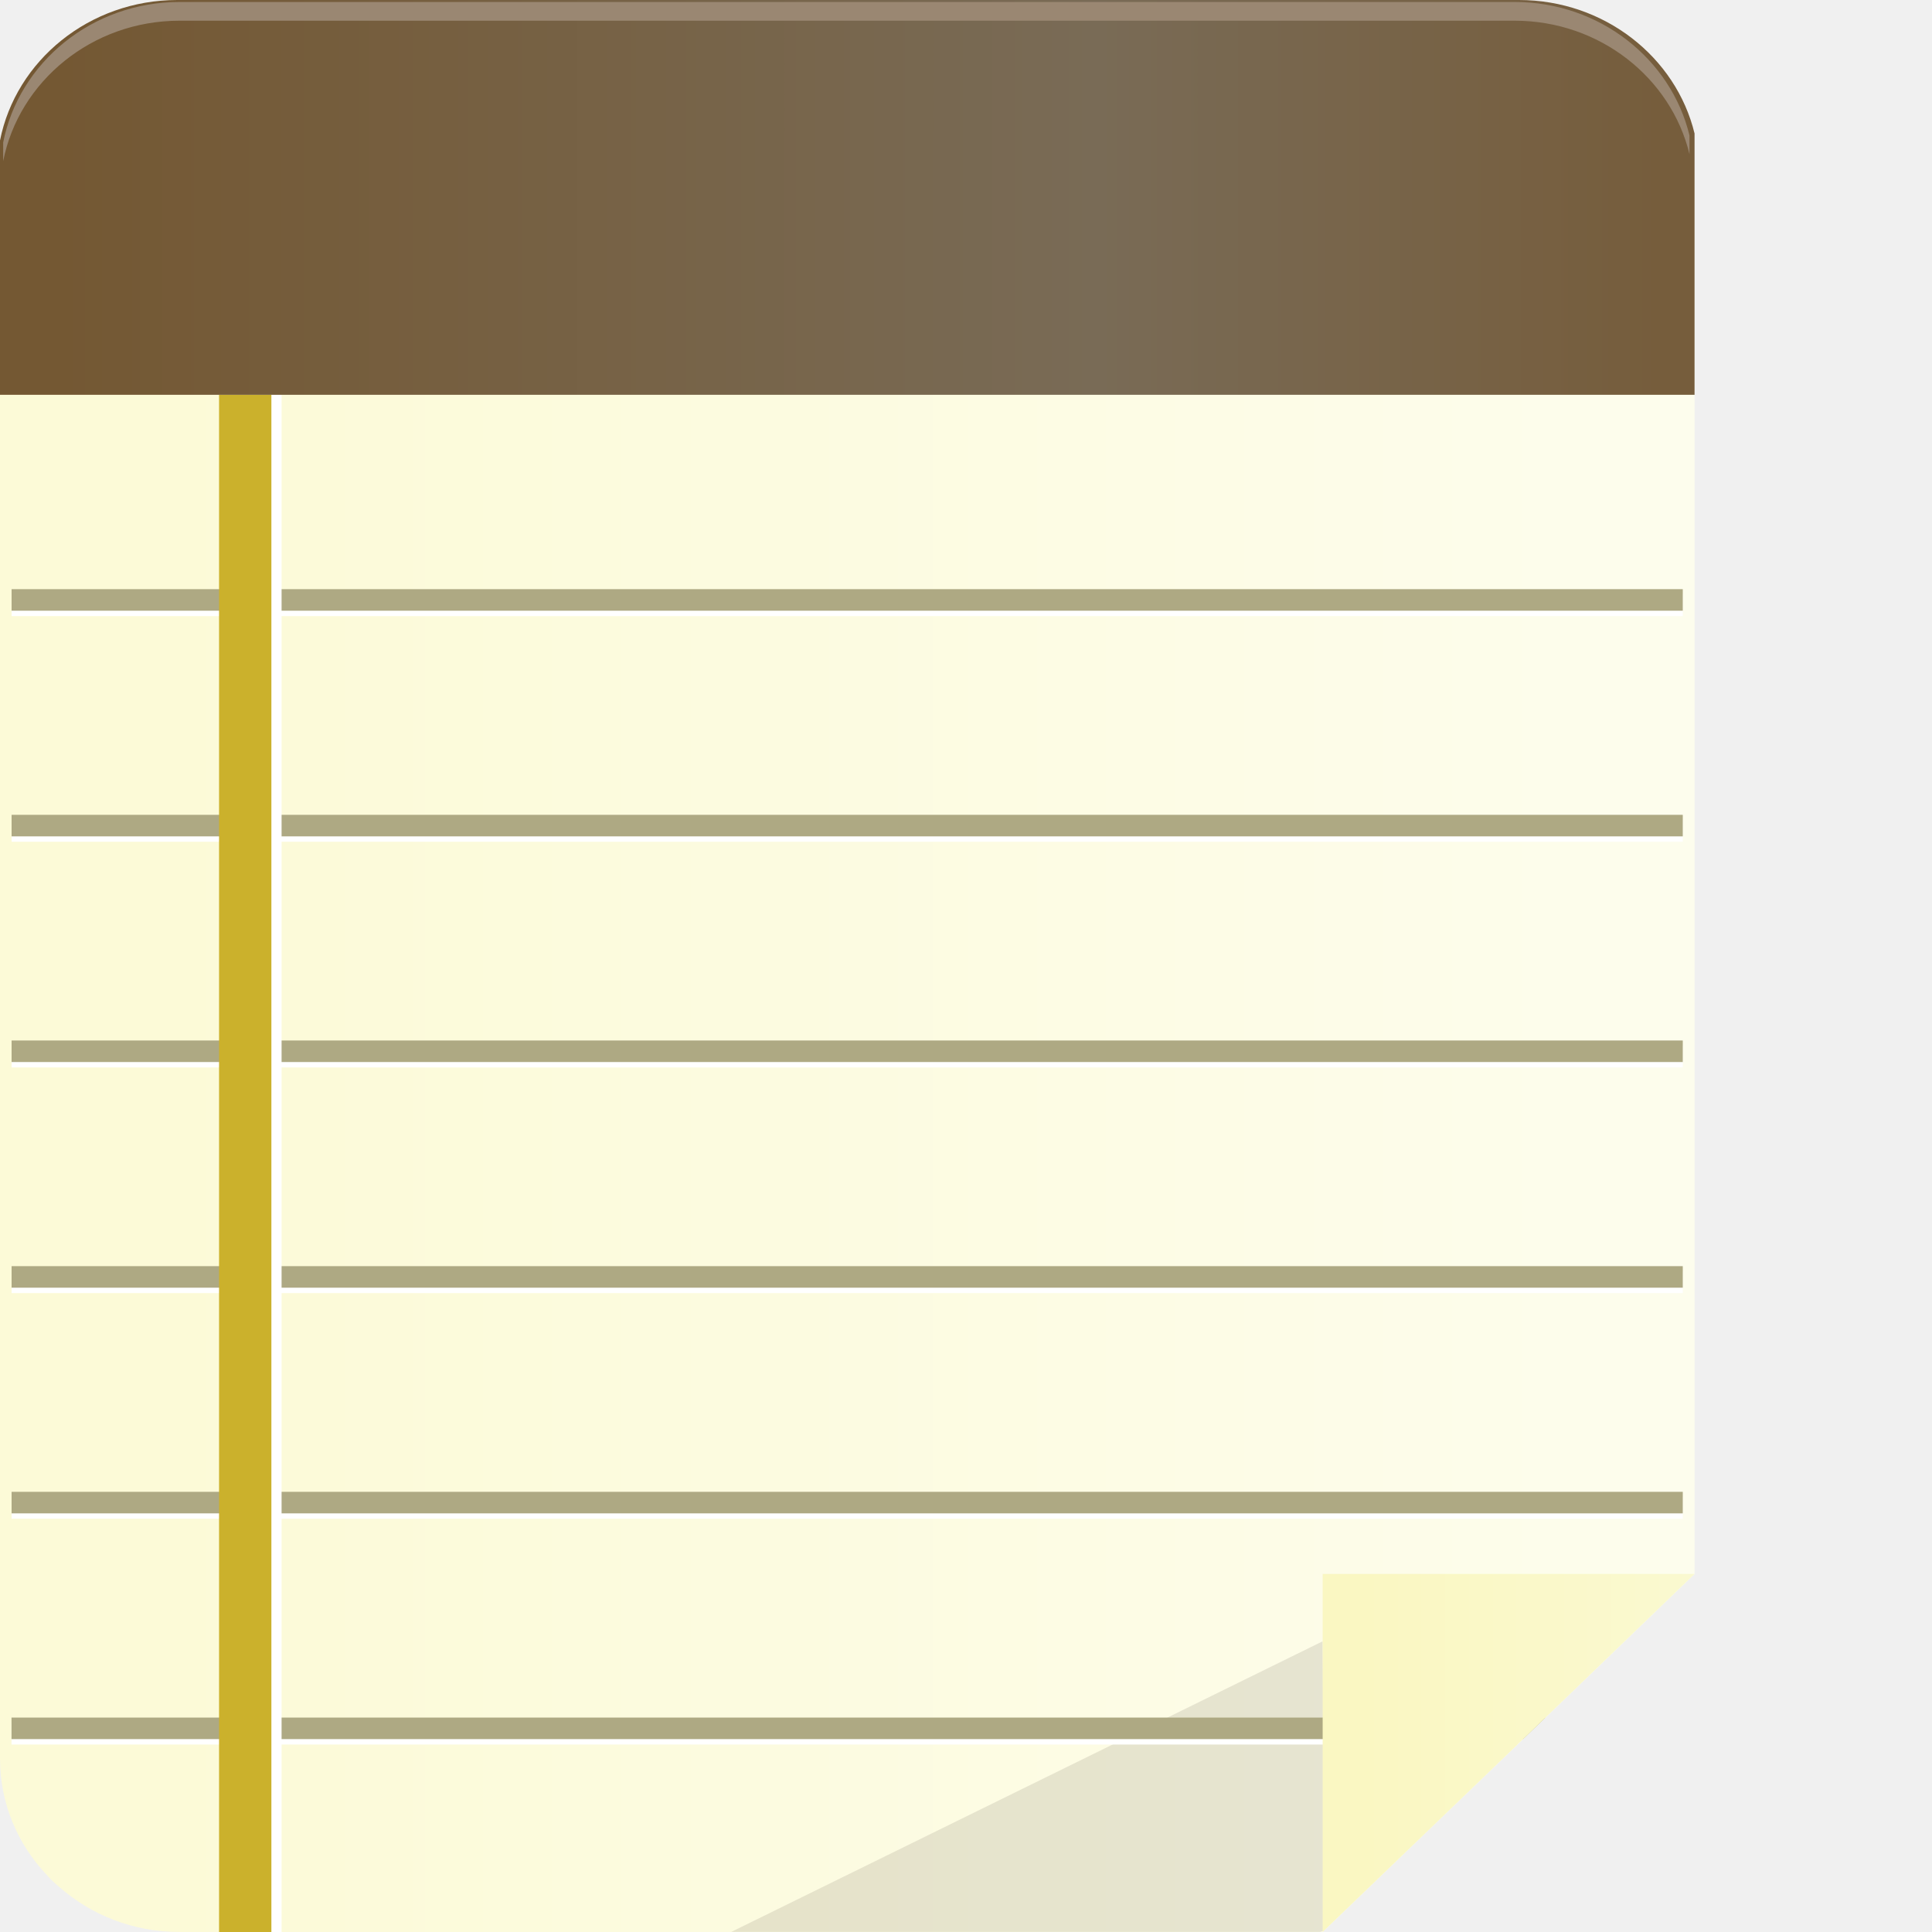
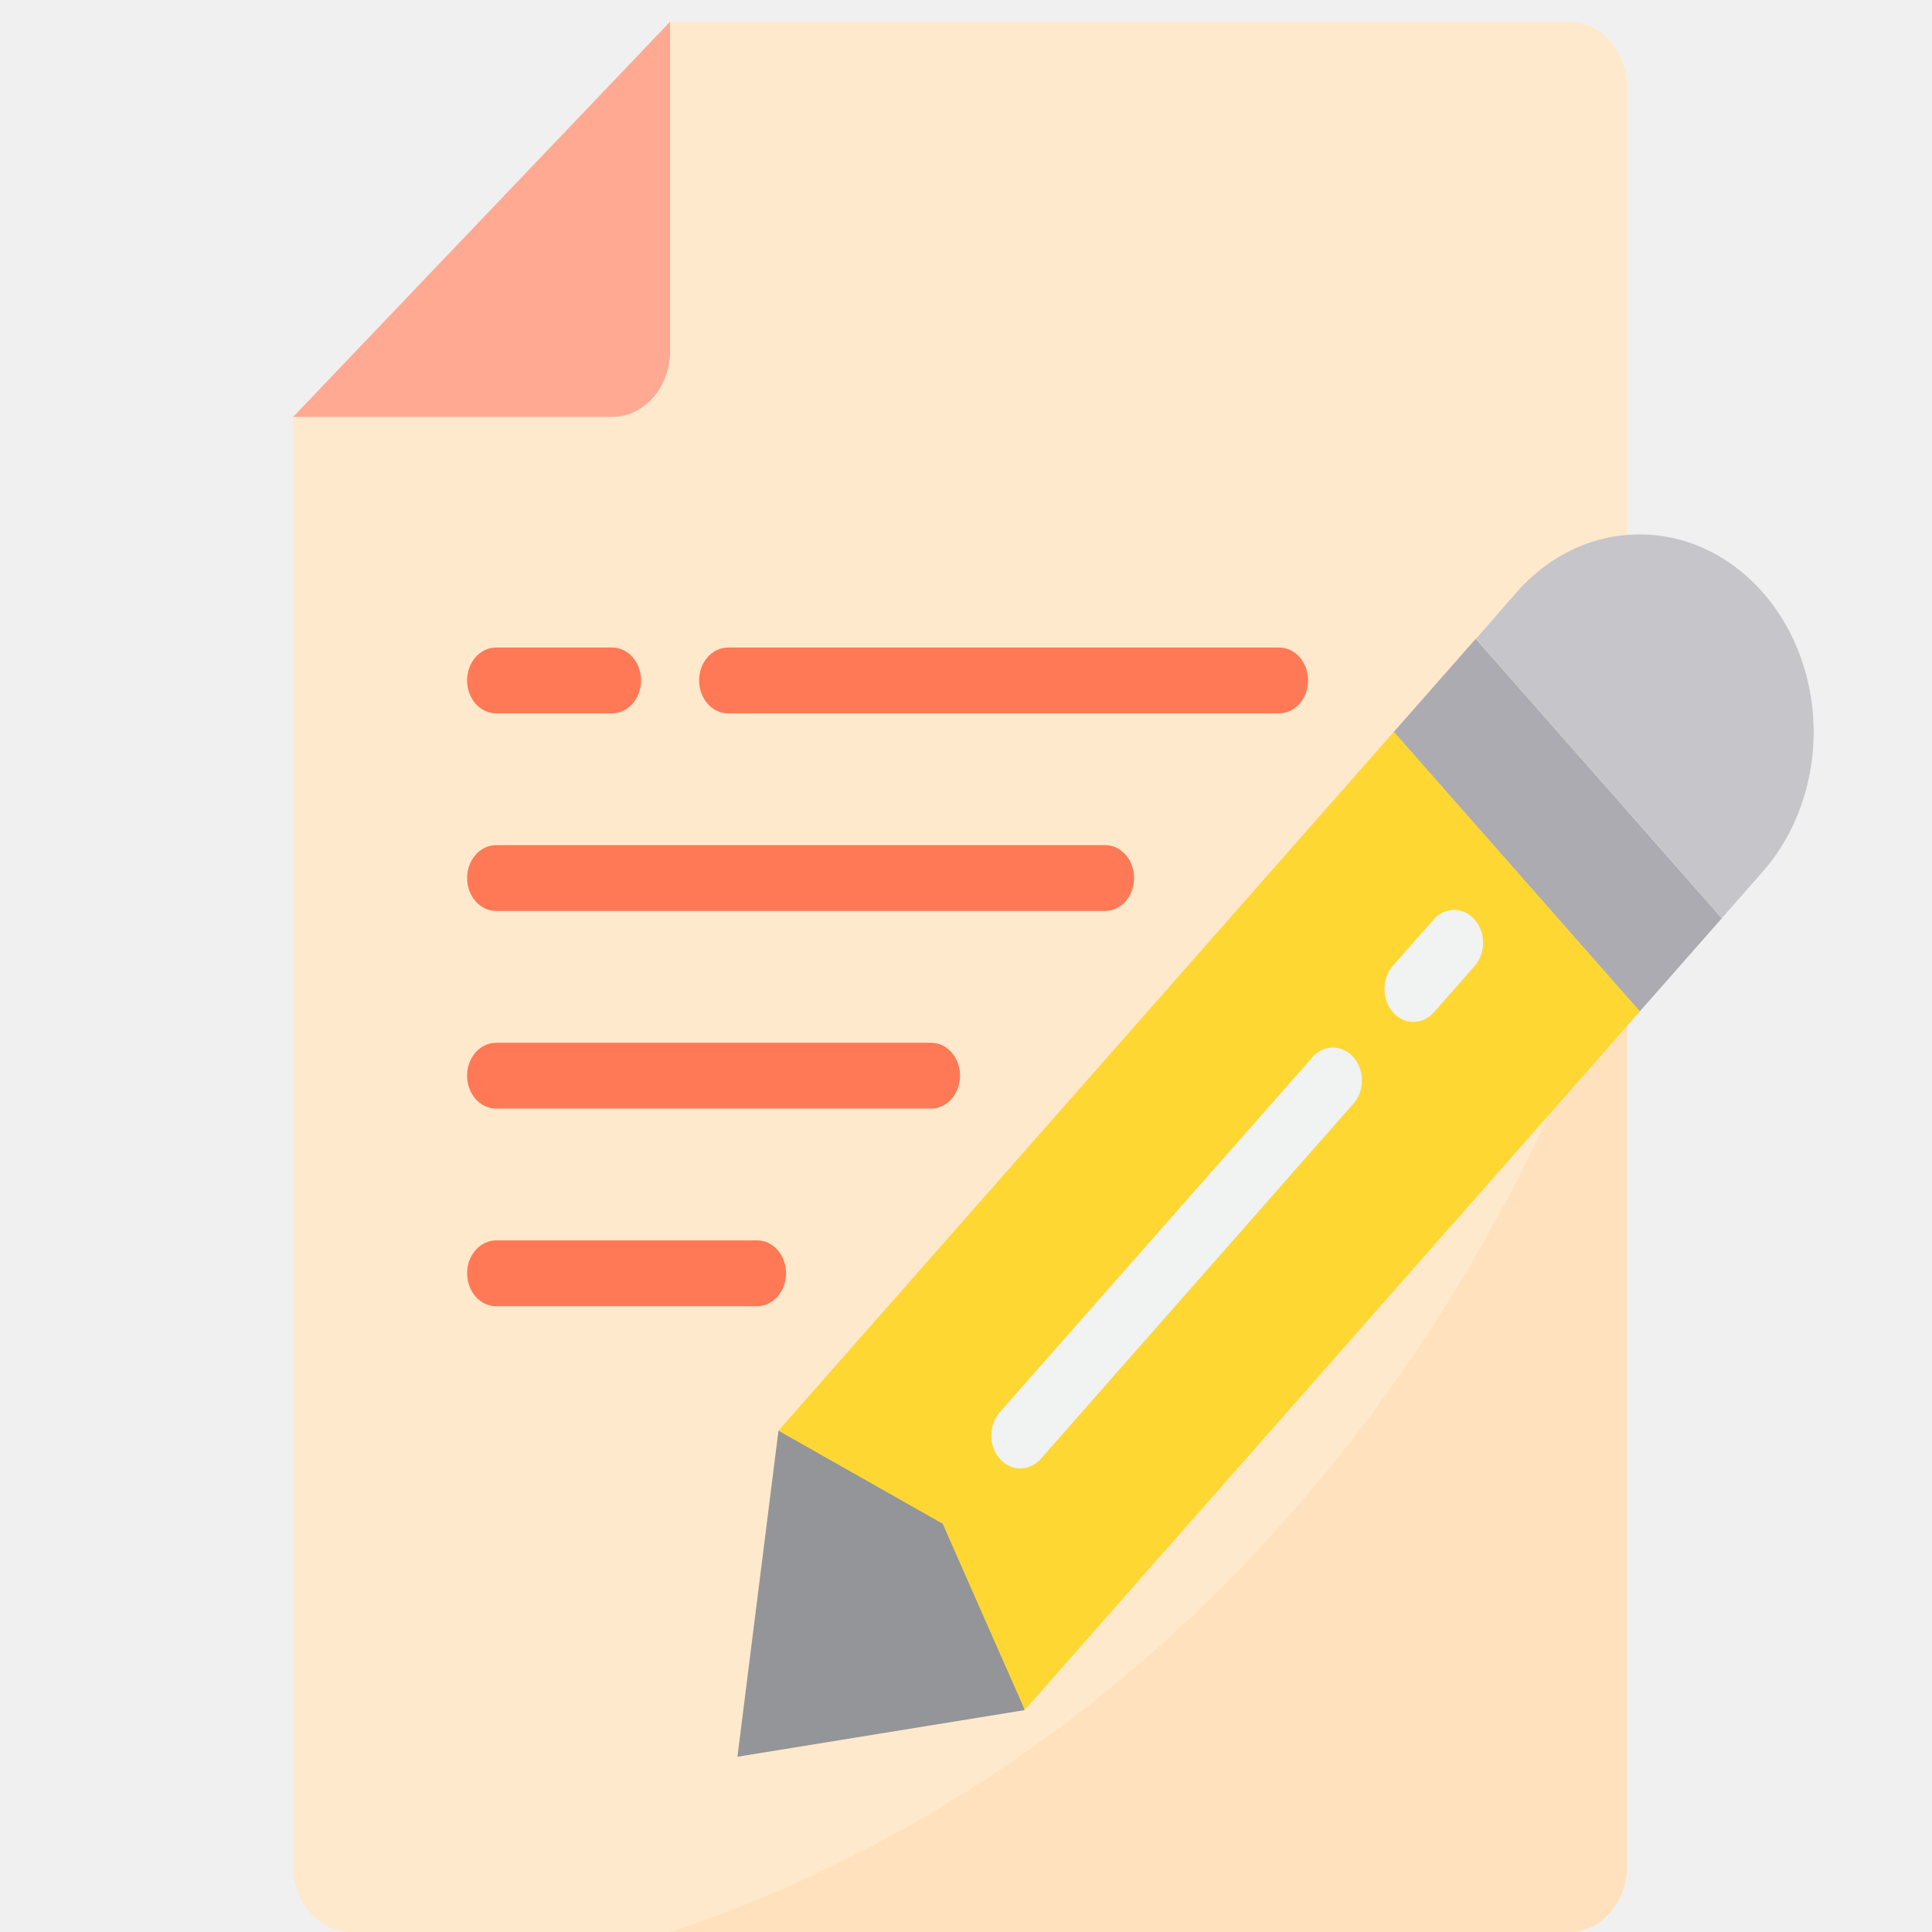
- <svg xmlns="http://www.w3.org/2000/svg" version="1.1" id="_x36_" viewBox="0 0 512 512" xml:space="preserve">
-   <g>
-     <defs>
-       <filter id="Adobe_OpacityMaskFilter" filterUnits="userSpaceOnUse" x="0" y="0" width="449.074" height="512">
-         <feFlood style="flood-color:white;flood-opacity:1" result="back" />
-         <feBlend in="SourceGraphic" in2="back" mode="normal" />
-       </filter>
-     </defs>
-     <mask maskUnits="userSpaceOnUse" x="0" y="0" width="449.074" height="512" id="SVGID_1_">
-       <g style="filter:url(#Adobe_OpacityMaskFilter);">
-         <defs>
-           <filter id="Adobe_OpacityMaskFilter_1_" filterUnits="userSpaceOnUse" x="0" y="0" width="449.074" height="512">
-             <feFlood style="flood-color:white;flood-opacity:1" result="back" />
-             <feBlend in="SourceGraphic" in2="back" mode="normal" />
-           </filter>
-         </defs>
-         <mask maskUnits="userSpaceOnUse" x="0" y="0" width="449.074" height="512" id="SVGID_1_">
-           <g style="filter:url(#Adobe_OpacityMaskFilter_1_);">
- 				</g>
-         </mask>
-         <linearGradient id="SVGID_2_" gradientUnits="userSpaceOnUse" x1="0" y1="256" x2="449.074" y2="256">
-           <stop offset="0.101" style="stop-color:#F6F6F6" />
-           <stop offset="1" style="stop-color:#FFFFFF" />
-         </linearGradient>
-         <path style="mask:url(#SVGID_1_);fill:url(#SVGID_2_);" d="M449.074,45.881v371.248l-46.923,45.209l-51.108,49.158L350.521,512     H47.619c-12.385,0-23.547-4.538-32.008-12.017c-1.134-0.924-2.18-1.932-3.139-3.025C4.709,488.808,0,477.967,0,466.035V45.881     c0-2.941,0.261-5.798,0.872-8.655C5.059,16.05,24.421,0,47.619,0h353.835c18.403,0,34.45,10.167,42.3,24.957     c1.744,3.277,3.139,6.723,4.011,10.42C448.638,38.738,449.074,42.268,449.074,45.881z" />
-       </g>
-     </mask>
-     <linearGradient id="SVGID_3_" gradientUnits="userSpaceOnUse" x1="0" y1="256" x2="449.074" y2="256">
-       <stop offset="0.101" style="stop-color:#FCFAD7" />
-       <stop offset="1" style="stop-color:#FDFDED" />
-     </linearGradient>
-     <path style="fill:url(#SVGID_3_);" d="M449.074,45.881v371.248l-46.923,45.209l-51.108,49.158L350.521,512H47.619   c-12.385,0-23.547-4.538-32.008-12.017c-1.134-0.924-2.18-1.932-3.139-3.025C4.709,488.808,0,477.967,0,466.035V45.881   c0-2.941,0.261-5.798,0.872-8.655C5.059,16.05,24.421,0,47.619,0h353.835c18.403,0,34.45,10.167,42.3,24.957   c1.744,3.277,3.139,6.723,4.011,10.42C448.638,38.738,449.074,42.268,449.074,45.881z" />
-     <polygon style="opacity:0.2;fill:#8D8275;" points="350.521,434.961 193.794,511.975 349.823,511.975 350.521,511.771    351.043,511.566  " />
-     <g>
-       <g>
-         <g>
-           <rect x="3.074" y="217.364" style="fill:#FFFFFF;" width="442.879" height="5.71" />
-         </g>
-         <g>
-           <rect x="3.074" y="215.937" style="fill:#AEA983;" width="442.879" height="5.71" />
-         </g>
-       </g>
-       <g>
-         <g>
-           <rect x="3.074" y="157.561" style="fill:#FFFFFF;" width="442.879" height="5.71" />
-         </g>
-         <g>
-           <rect x="3.074" y="156.134" style="fill:#AEA983;" width="442.879" height="5.71" />
-         </g>
-       </g>
-       <g>
-         <g>
-           <rect x="3.074" y="277.169" style="fill:#FFFFFF;" width="442.879" height="5.709" />
-         </g>
-         <g>
-           <rect x="3.074" y="275.74" style="fill:#AEA983;" width="442.879" height="5.71" />
-         </g>
-       </g>
-       <g>
-         <g>
-           <rect x="3.074" y="336.971" style="fill:#FFFFFF;" width="442.879" height="5.709" />
-         </g>
-         <g>
-           <rect x="3.074" y="335.543" style="fill:#AEA983;" width="442.879" height="5.71" />
-         </g>
-       </g>
-       <g>
-         <g>
-           <rect x="3.074" y="396.775" style="fill:#FFFFFF;" width="442.879" height="5.71" />
-         </g>
-         <g>
-           <rect x="3.074" y="395.348" style="fill:#AEA983;" width="442.879" height="5.709" />
-         </g>
-       </g>
-       <g>
-         <g>
-           <polygon style="fill:#FFFFFF;" points="408.081,456.599 402.152,462.313 3.052,462.313 3.052,456.599     " />
-         </g>
-         <g>
-           <polygon style="fill:#AEA983;" points="409.564,455.17 403.634,460.884 3.052,460.884 3.052,455.17     " />
-         </g>
-       </g>
+ <svg xmlns="http://www.w3.org/2000/svg" id="eYKc7lfNmvU1" viewBox="0 0 73 73" shape-rendering="geometricPrecision" text-rendering="geometricPrecision" project-id="90fe000b3b2e4f81ad66ea30775e8cd1" export-id="ca10bf5711854098a9a5a03d96d224a2" cached="false">
+   <g transform="matrix(1.435426 0 0 1.63022 -11.89305 -22.00303)">
+     <g transform="translate(16 14)">
+       <path d="M35.116,1.527C35.113,0.685,34.431,0.003,33.589,0h-23.665v7.634c0,.843-.684,1.527-1.527,1.527h-8.397v33.589c.003.842.685,1.524,1.527,1.527h32.062c.842-.003,1.524-.685,1.527-1.527v-41.223Z" fill="#ffe9cc" />
+       <polygon points="11.697,40.214 12.777,32.657 17.635,34.276 19.255,39.134" fill="#939598" />
+       <path d="M9.924,44.276h23.665c.843,0,1.527-.684,1.527-1.527v-22.069C30.946,32.103,21.594,40.862,9.924,44.276Z" fill="#ffe2bd" />
+       <polygon points="28.971,16.463 31.13,14.304 37.608,20.781 35.449,22.94" fill="#acabb1" />
+       <path d="M34.958,11.909c-.258.025-.514.074-.763.145-.75.214-1.434.615-1.985,1.168l-1.076,1.084l6.473,6.473l1.076-1.076c1.374-1.373,1.733-3.463.895-5.215s-2.689-2.786-4.62-2.579Z" fill="#c6c5ca" />
+       <path d="M28.975,16.459L12.776,32.657l4.324,2.157l9.713-9.716-9.713,9.716.975,1.949l1.186,2.366L34.963,23.429l.489-.489-1.254-1.253-5.223-5.229Zm.069,6.408l1.08-1.079-1.08,1.079Z" fill="#ffd733" />
+       <path d="M9.924,7.634v-7.634L0,9.161h8.397c.843,0,1.527-.684,1.527-1.527Z" fill="#ffa993" />
+       <path d="M19.143,33.532c-.309 0-.588-.186-.706-.471s-.053-.614.166-.833l8.192-8.189c.187-.215.479-.308.756-.24.277.067.494.283.561.56.068.277-.024.568-.239.756l-8.19,8.193c-.143.143-.337.224-.54.224Z" fill="#f1f2f2" />
+       <path d="M29.492,23.183c-.309-0-.587-.186-.705-.472-.118-.285-.053-.614.165-.832l1.079-1.079c.3-.289.776-.285,1.07.009s.299.77.009,1.07l-1.079,1.079c-.143.144-.337.224-.54.224Z" fill="#f1f2f2" />
+       <path d="M21.375,20.611h-16.031c-.422,0-.763-.342-.763-.763s.342-.763.763-.763h16.031c.422,0,.763.342.763.763s-.342.763-.763.763Z" fill="#ff7956" />
+       <path d="M16.794,25.192h-11.451c-.422,0-.763-.342-.763-.763s.342-.763.763-.763h11.451c.422,0,.763.342.763.763s-.342.763-.763.763Z" fill="#ff7956" />
+       <path d="M12.214,29.772h-6.87c-.422,0-.763-.342-.763-.763s.342-.763.763-.763h6.87c.422,0,.763.342.763.763s-.342.763-.763.763Z" fill="#ff7956" />
+       <path d="M25.955,16.031h-14.504c-.422,0-.763-.342-.763-.763s.342-.763.763-.763h14.504c.422,0,.763.342.763.763s-.342.763-.763.763Z" fill="#ff7956" />
+       <path d="M8.397,16.031h-3.054c-.422,0-.763-.342-.763-.763s.342-.763.763-.763h3.054c.422,0,.763.342.763.763s-.342.763-.763.763Z" fill="#ff7956" />
    </g>
-     <g>
-       <rect x="59.971" y="104.619" style="fill:#FFFFFF;" width="14.652" height="407.381" />
-       <rect x="58.052" y="104.619" style="fill:#CBB12C;" width="13.867" height="407.381" />
-     </g>
-     <linearGradient id="SVGID_4_" gradientUnits="userSpaceOnUse" x1="350.521" y1="464.54" x2="449.074" y2="464.54">
-       <stop offset="0.106" style="stop-color:#FAF7C2" />
-       <stop offset="1" style="stop-color:#FAF9D0" />
-     </linearGradient>
-     <polygon style="fill:url(#SVGID_4_);" points="449.074,417.104 402.152,462.313 350.521,511.976 350.521,417.104  " />
-     <defs>
-       <filter id="Adobe_OpacityMaskFilter_2_" filterUnits="userSpaceOnUse" x="0" y="0" width="449.074" height="104.619">
-         <feFlood style="flood-color:white;flood-opacity:1" result="back" />
-         <feBlend in="SourceGraphic" in2="back" mode="normal" />
-       </filter>
-     </defs>
-     <mask maskUnits="userSpaceOnUse" x="0" y="0" width="449.074" height="104.619" id="SVGID_5_">
-       <g style="filter:url(#Adobe_OpacityMaskFilter_2_);">
-         <defs>
-           <filter id="Adobe_OpacityMaskFilter_3_" filterUnits="userSpaceOnUse" x="0" y="0" width="449.074" height="104.619">
-             <feFlood style="flood-color:white;flood-opacity:1" result="back" />
-             <feBlend in="SourceGraphic" in2="back" mode="normal" />
-           </filter>
-         </defs>
-         <mask maskUnits="userSpaceOnUse" x="0" y="0" width="449.074" height="104.619" id="SVGID_5_">
-           <g style="filter:url(#Adobe_OpacityMaskFilter_3_);">
- 				</g>
-         </mask>
-         <linearGradient id="SVGID_6_" gradientUnits="userSpaceOnUse" x1="0" y1="52.309" x2="449.074" y2="52.309">
-           <stop offset="0.034" style="stop-color:#F6F6F6" />
-           <stop offset="0.647" style="stop-color:#F6F6F6" />
-           <stop offset="0.981" style="stop-color:#F6F6F6" />
-         </linearGradient>
-         <path style="mask:url(#SVGID_5_);fill:url(#SVGID_6_);" d="M449.074,35.377v69.242H0V37.225C4.207,16.05,23.664,0,46.975,0     h355.561C425.148,0,444.166,15.125,449.074,35.377z" />
-       </g>
-     </mask>
-     <linearGradient id="SVGID_7_" gradientUnits="userSpaceOnUse" x1="0" y1="52.309" x2="449.074" y2="52.309">
-       <stop offset="0.034" style="stop-color:#745833" />
-       <stop offset="0.647" style="stop-color:#796B56" />
-       <stop offset="0.981" style="stop-color:#765D3C" />
-     </linearGradient>
-     <path style="fill:url(#SVGID_7_);" d="M449.074,35.377v69.242H0V37.225C4.207,16.05,23.664,0,46.975,0h355.561   C425.148,0,444.166,15.125,449.074,35.377z" />
-     <path style="fill:#9A8772;" d="M447.732,35.906v4.957c-4.884-20.251-23.81-35.376-46.312-35.376H47.586   c-23.2,0-42.562,16.049-46.748,37.225v-4.959C5.025,16.579,24.387,0.529,47.586,0.529H401.42   C423.922,0.529,442.848,15.654,447.732,35.906z" />
  </g>
</svg>
